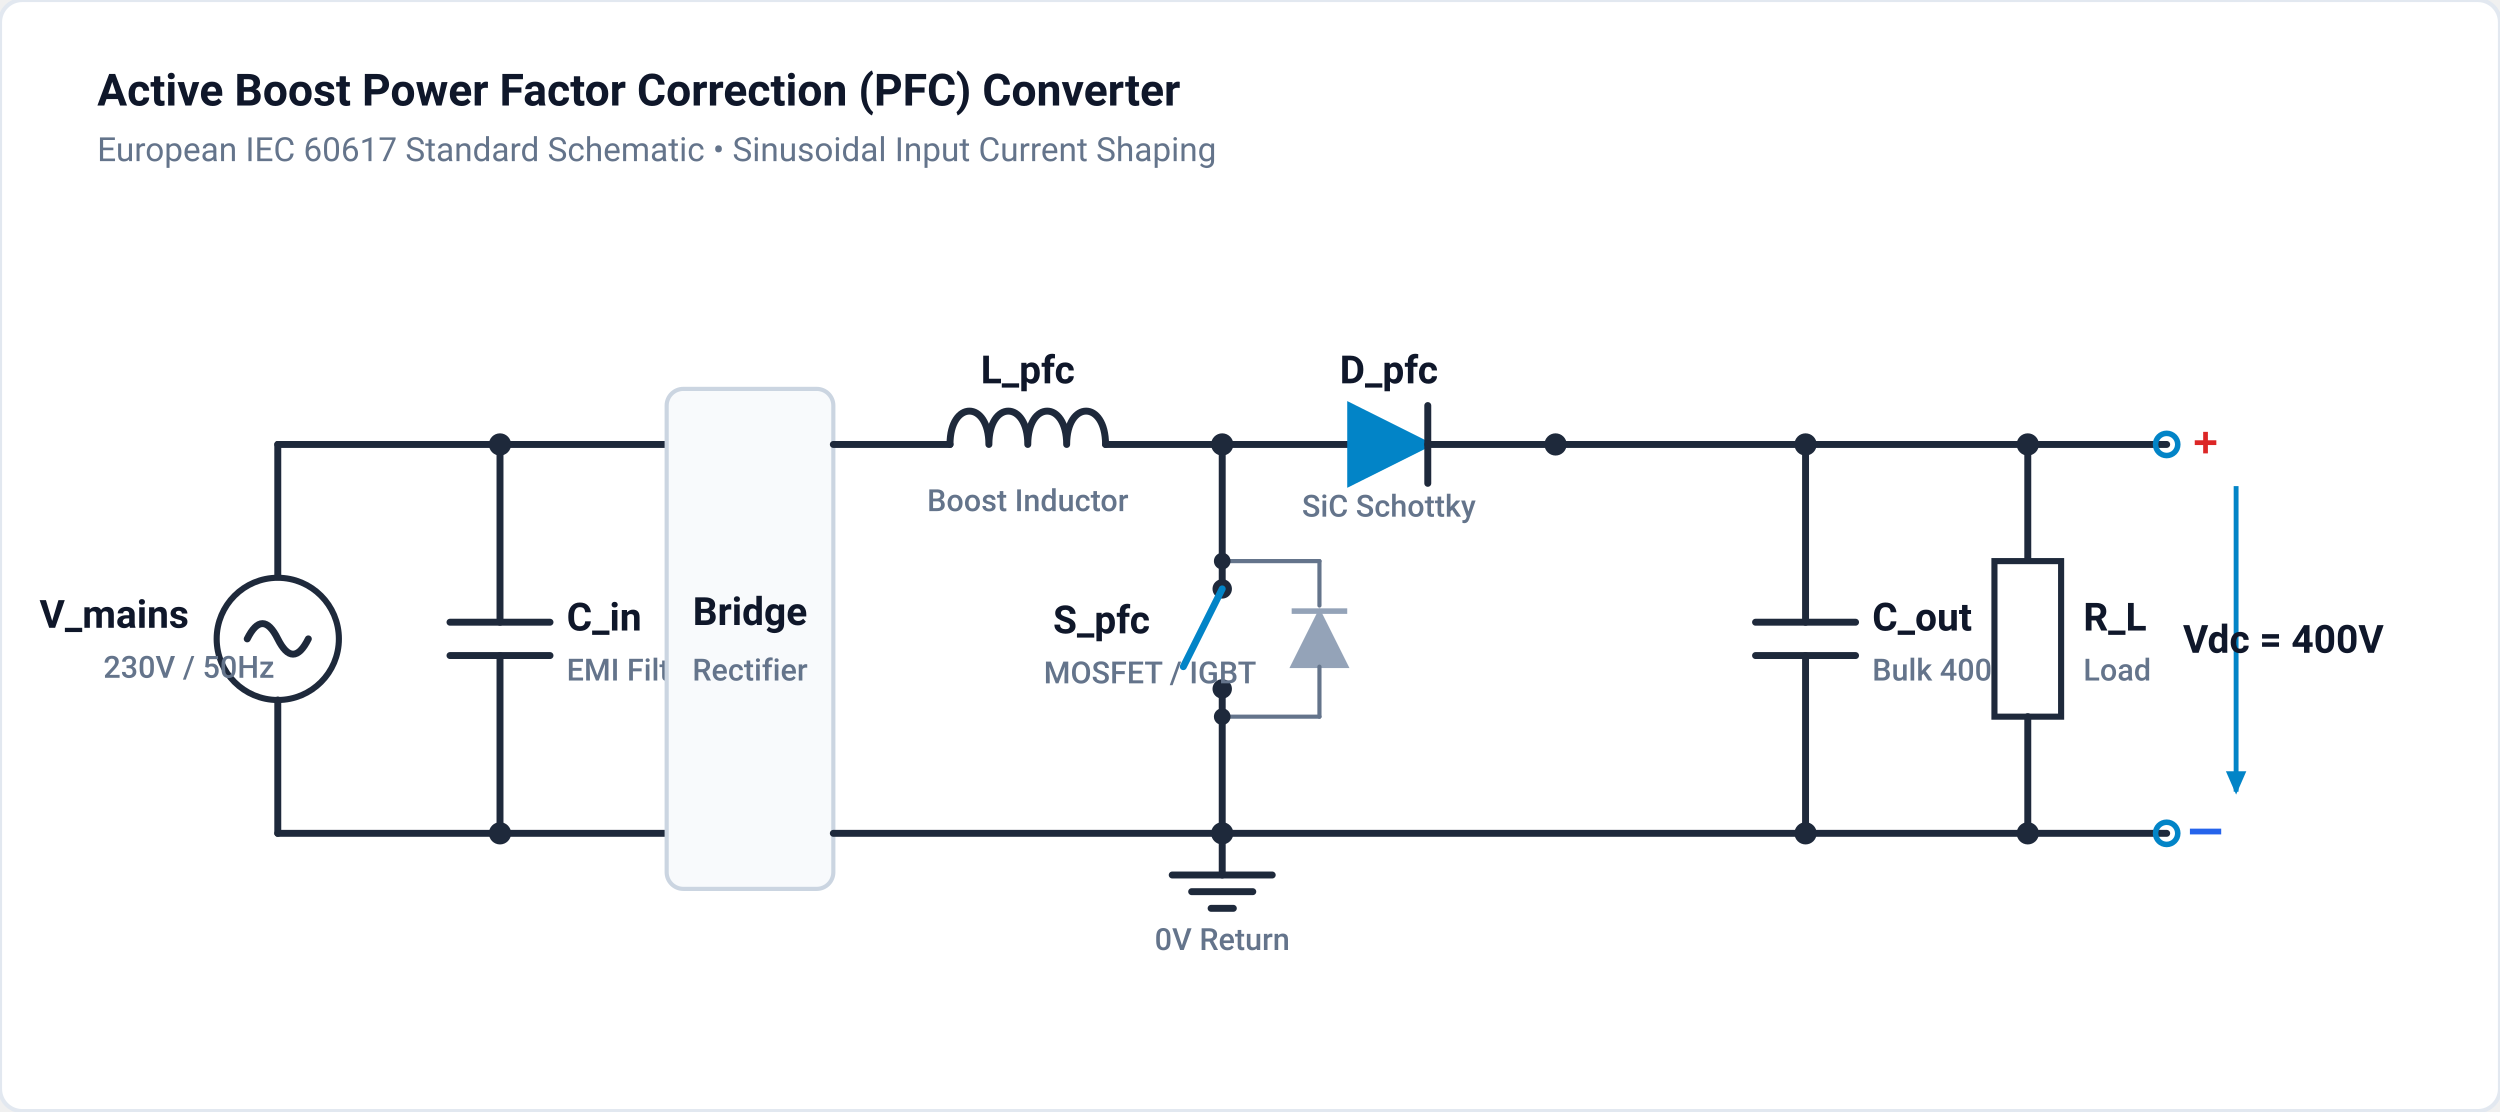
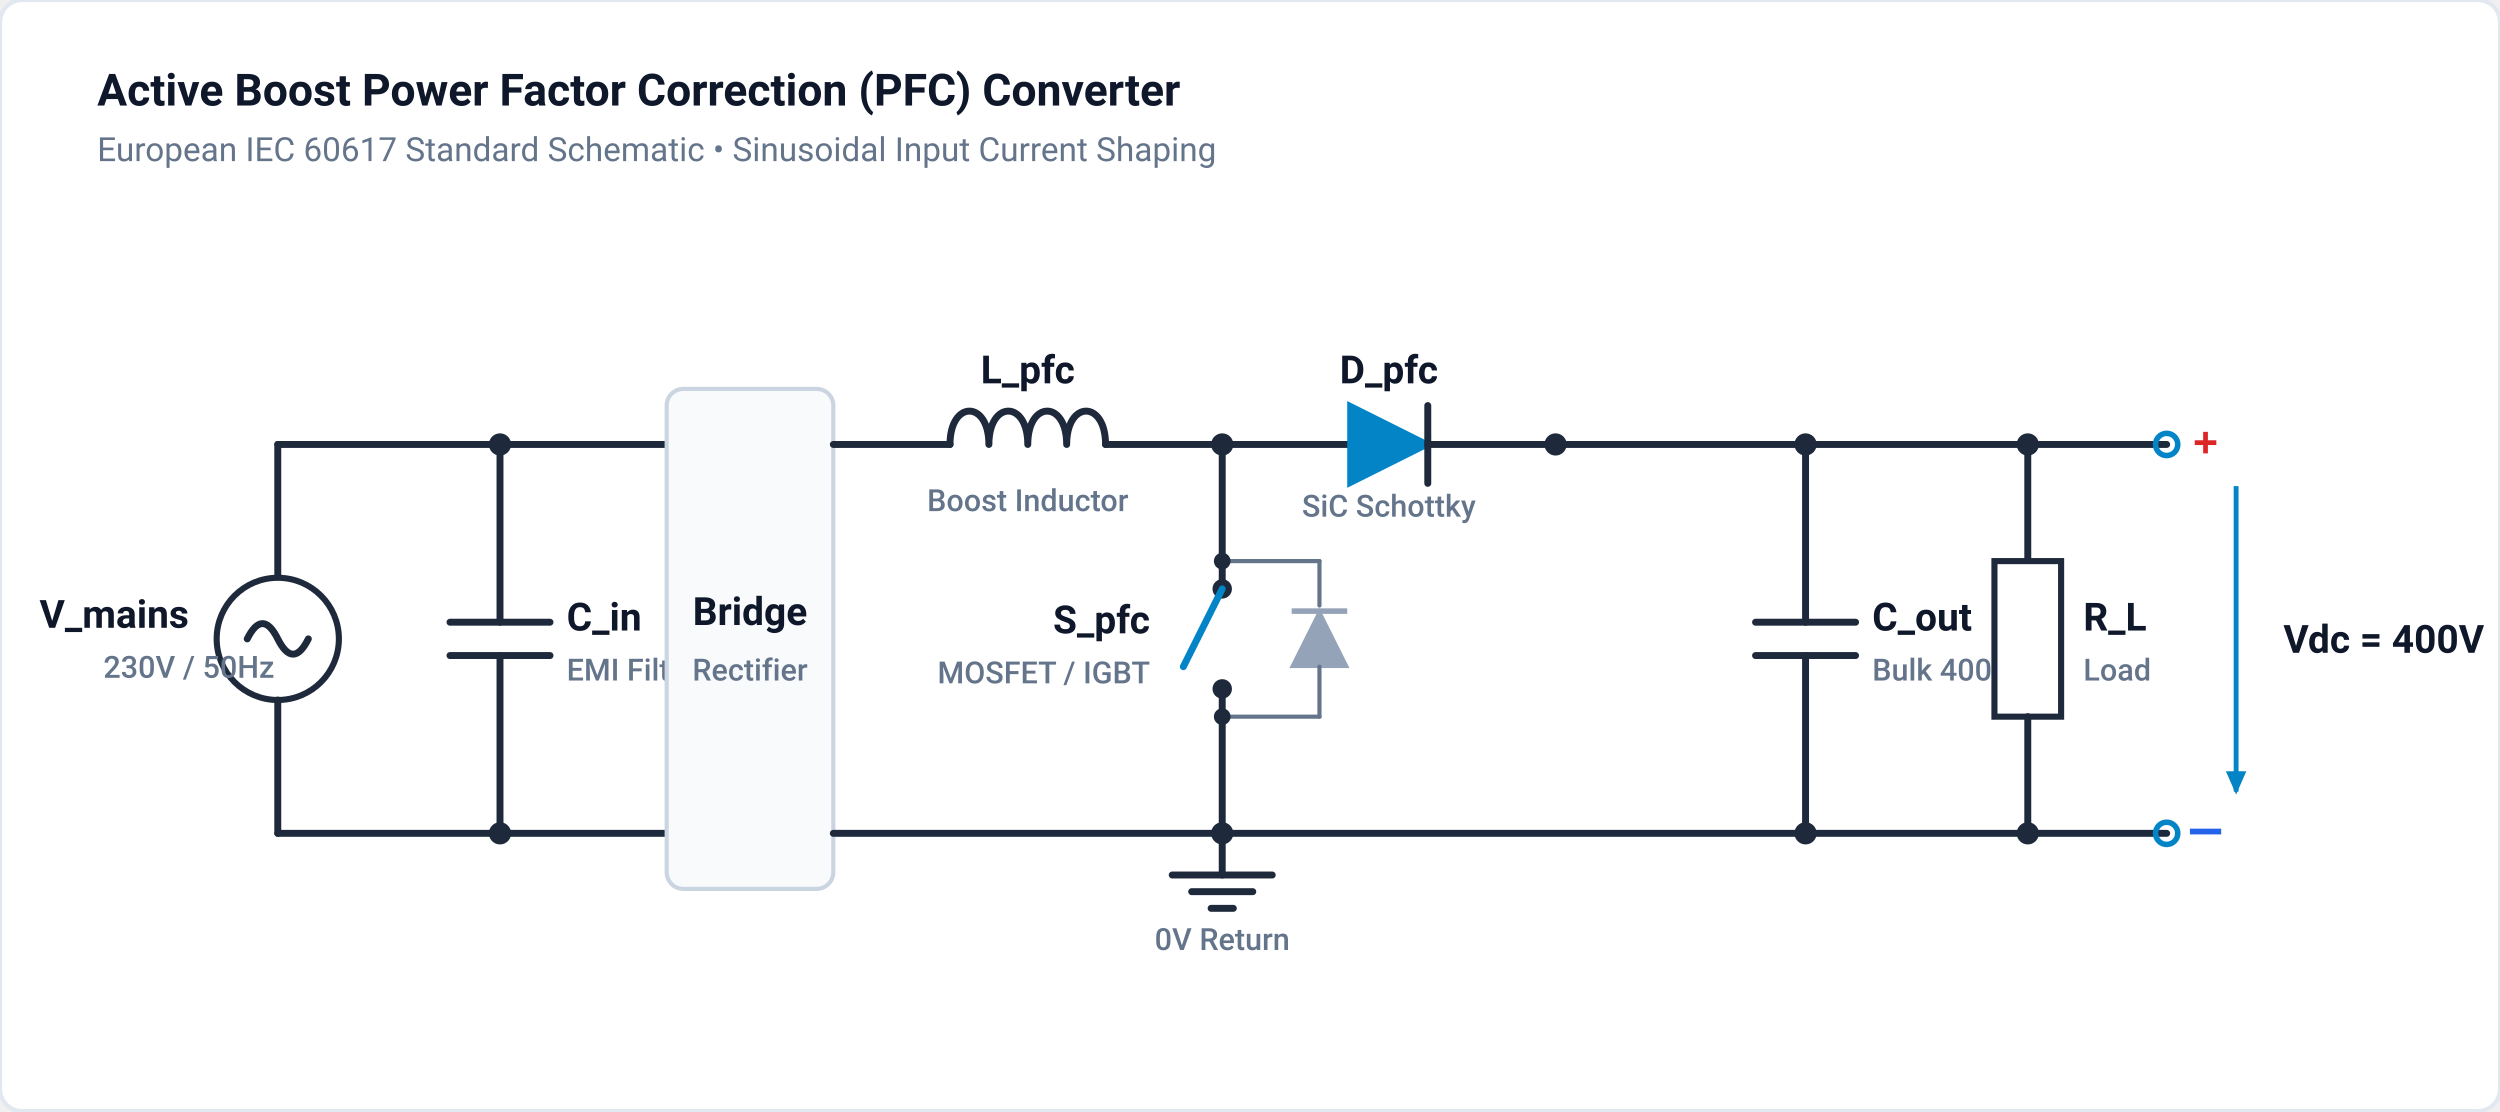
<svg xmlns="http://www.w3.org/2000/svg" viewBox="0 0 900 400" width="100%" height="100%">
  <defs>
    <style>
      .wire { stroke: #1e293b; stroke-width: 2.5; stroke-linecap: round; stroke-linejoin: round; fill: none; }
      .wire-thin { stroke: #64748b; stroke-width: 1.5; stroke-linecap: round; stroke-linejoin: round; fill: none; }
      .wire-dashed { stroke: #0284c7; stroke-width: 2; stroke-dasharray: 5,4; fill: none; }
      .wire-gnd { stroke: #1e293b; stroke-width: 2.5; stroke-linecap: round; }
      .junction { fill: #1e293b; }
      .label { font-family: -apple-system, BlinkMacSystemFont, "Segoe UI", Roboto, "Helvetica Neue", Arial, sans-serif; font-size: 14px; fill: #0f172a; font-weight: 600; text-anchor: middle; }
      .label-start { font-family: -apple-system, BlinkMacSystemFont, "Segoe UI", Roboto, "Helvetica Neue", Arial, sans-serif; font-size: 14px; fill: #0f172a; font-weight: 600; text-anchor: start; }
      .label-end { font-family: -apple-system, BlinkMacSystemFont, "Segoe UI", Roboto, "Helvetica Neue", Arial, sans-serif; font-size: 14px; fill: #0f172a; font-weight: 600; text-anchor: end; }
      .sublabel { font-family: -apple-system, BlinkMacSystemFont, "Segoe UI", Roboto, "Helvetica Neue", Arial, sans-serif; font-size: 11px; fill: #64748b; font-weight: 500; text-anchor: middle; }
      .sublabel-start { font-family: -apple-system, BlinkMacSystemFont, "Segoe UI", Roboto, "Helvetica Neue", Arial, sans-serif; font-size: 11px; fill: #64748b; font-weight: 500; text-anchor: start; }
+       .sublabel-end { font-family: -apple-system, BlinkMacSystemFont, "Segoe UI", Roboto, "Helvetica Neue", Arial, sans-serif; font-size: 11px; fill: #64748b; font-weight: 500; text-anchor: end; }
      .title { font-family: -apple-system, BlinkMacSystemFont, "Segoe UI", Roboto, "Helvetica Neue", Arial, sans-serif; font-size: 16px; fill: #0f172a; font-weight: 700; }
      .subtitle { font-family: -apple-system, BlinkMacSystemFont, "Segoe UI", Roboto, "Helvetica Neue", Arial, sans-serif; font-size: 12px; fill: #64748b; font-weight: 400; }
      .comp-body { fill: #ffffff; stroke: #1e293b; stroke-width: 2.2; }
      .comp-diode { fill: #0284c7; stroke: #0284c7; stroke-width: 2; }
      .comp-sw { stroke: #0284c7; stroke-width: 2.5; stroke-linecap: round; fill: none; }
      .arrow { fill: #0284c7; stroke: none; }
      .measure-arrow { stroke: #0284c7; stroke-width: 1.75; fill: none; }
      .tag-pos { fill: #dc2626; font-family: sans-serif; font-size: 16px; font-weight: bold; text-anchor: middle; }
+       .tag-pos-start { fill: #dc2626; font-family: sans-serif; font-size: 15px; font-weight: bold; text-anchor: start; }
+       .tag-pos-end { fill: #dc2626; font-family: sans-serif; font-size: 15px; font-weight: bold; text-anchor: end; }
      .tag-neg { fill: #2563eb; font-family: sans-serif; font-size: 18px; font-weight: bold; text-anchor: middle; }
-       .tag-pos-start { fill: #dc2626; font-family: sans-serif; font-size: 15px; font-weight: bold; text-anchor: start; }
      .tag-neg-start { fill: #2563eb; font-family: sans-serif; font-size: 15px; font-weight: bold; text-anchor: start; }
+       .tag-neg-end { fill: #2563eb; font-family: sans-serif; font-size: 15px; font-weight: bold; text-anchor: end; }
      .card { fill: #ffffff; stroke: #e2e8f0; stroke-width: 1.5; rx: 8px; }
      .block { fill: #f8fafc; stroke: #cbd5e1; stroke-width: 1.5; rx: 6px; }
      .block-accent { fill: #f0f9ff; stroke: #0284c7; stroke-width: 1.5; rx: 6px; }
      .leg-box { fill: #f8fafc; stroke: #cbd5e1; stroke-width: 1.2; stroke-dasharray: 4,4; rx: 6px; }
    </style>
    <marker id="arr-blue" viewBox="0 0 10 10" refX="7" refY="5" markerWidth="6" markerHeight="6" orient="auto-start-reverse">
      <path d="M 0 1.5 L 8 5 L 0 8.5 z" fill="#0284c7" />
    </marker>
    <marker id="arr-green" viewBox="0 0 10 10" refX="7" refY="5" markerWidth="6" markerHeight="6" orient="auto-start-reverse">
      <path d="M 0 1.5 L 8 5 L 0 8.5 z" fill="#16a34a" />
    </marker>
  </defs>
  <rect width="100%" height="100%" class="card" />
  <text x="35" y="38" class="title">Active Boost Power Factor Correction (PFC) Converter</text>
  <text x="35" y="58" class="subtitle">European IEC 60617 Standard Schematic • Sinusoidal Input Current Shaping</text>
  <line x1="100" y1="160" x2="100" y2="208" class="wire" />
  <circle cx="100" cy="230" r="22" class="comp-body" />
  <line x1="100" y1="252" x2="100" y2="300" class="wire" />
  <path d="M 89 230 Q 94.5 219 100 230 Q 105.5 241 111 230" class="wire" />
  <text x="68" y="226" class="label-end">V_mains</text>
  <text x="68" y="244" class="sublabel" text-anchor="end">230V / 50Hz</text>
  <line x1="100" y1="160" x2="180" y2="160" class="wire" />
  <line x1="100" y1="300" x2="180" y2="300" class="wire" />
  <circle cx="180" cy="160" r="4" class="junction" />
  <circle cx="180" cy="300" r="4" class="junction" />
  <line x1="180" y1="160" x2="180" y2="224" class="wire" />
  <line x1="162" y1="224" x2="198" y2="224" class="wire" stroke-width="3" />
  <line x1="162" y1="236" x2="198" y2="236" class="wire" stroke-width="3" />
  <line x1="180" y1="236" x2="180" y2="300" class="wire" />
  <text x="204" y="227" class="label-start">C_in</text>
  <text x="204" y="245" class="sublabel-start">EMI Filter</text>
  <line x1="180" y1="160" x2="240" y2="160" class="wire" />
  <line x1="180" y1="300" x2="240" y2="300" class="wire" />
  <rect x="240" y="140" width="60" height="180" class="block" />
  <text x="270" y="225" class="label">Bridge</text>
  <text x="270" y="245" class="sublabel">Rectifier</text>
  <line x1="300" y1="300" x2="780" y2="300" class="wire" />
  <line x1="300" y1="160" x2="342" y2="160" class="wire" />
  <path d="M 342 160 C 342 144, 356 144, 356 160              C 356 144, 370 144, 370 160              C 370 144, 384 144, 384 160              C 384 144, 398 144, 398 160" class="wire" stroke-width="2.5" />
  <line x1="398" y1="160" x2="440" y2="160" class="wire" />
  <text x="370" y="138" class="label">L_pfc</text>
  <text x="370" y="184" class="sublabel">Boost Inductor</text>
  <circle cx="440" cy="160" r="4" class="junction" />
  <line x1="440" y1="160" x2="440" y2="212" class="wire" />
  <circle cx="440" cy="212" r="3.5" class="junction" />
  <line x1="440" y1="212" x2="426" y2="240" class="comp-sw" />
  <circle cx="440" cy="248" r="3.5" class="junction" />
  <line x1="440" y1="248" x2="440" y2="300" class="wire" />
  <text x="414" y="228" class="label-end">S_pfc</text>
-   <text x="414" y="246" class="sublabel" text-anchor="end">MOSFET / IGBT</text>
+   <text x="414" y="246" class="sublabel-end">MOSFET / IGBT</text>
  <line x1="440" y1="202" x2="475" y2="202" class="wire-thin" />
  <line x1="475" y1="202" x2="475" y2="218" class="wire-thin" />
  <polygon points="465,240 475,220 485,240" fill="#94a3b8" stroke="#94a3b8" />
  <line x1="465" y1="220" x2="485" y2="220" stroke="#94a3b8" stroke-width="2" />
  <line x1="475" y1="240" x2="475" y2="258" class="wire-thin" />
  <line x1="475" y1="258" x2="440" y2="258" class="wire-thin" />
  <circle cx="440" cy="202" r="3" class="junction" />
  <circle cx="440" cy="258" r="3" class="junction" />
  <circle cx="440" cy="300" r="4" class="junction" />
  <line x1="440" y1="160" x2="486" y2="160" class="wire" />
  <polygon points="486,146 514,160 486,174" class="comp-diode" />
  <line x1="514" y1="146" x2="514" y2="174" class="wire" stroke-width="2.5" stroke="#0284c7" />
  <line x1="514" y1="160" x2="560" y2="160" class="wire" />
  <text x="500" y="138" class="label">D_pfc</text>
  <text x="500" y="186" class="sublabel">SiC Schottky</text>
  <circle cx="560" cy="160" r="4" class="junction" />
  <line x1="560" y1="160" x2="650" y2="160" class="wire" />
  <circle cx="650" cy="160" r="4" class="junction" />
  <line x1="650" y1="160" x2="650" y2="224" class="wire" />
  <line x1="632" y1="224" x2="668" y2="224" class="wire" stroke-width="3" />
  <line x1="632" y1="236" x2="668" y2="236" class="wire" stroke-width="3" />
  <line x1="650" y1="236" x2="650" y2="300" class="wire" />
  <text x="674" y="227" class="label-start">C_out</text>
  <text x="674" y="245" class="sublabel-start">Bulk 400V</text>
  <circle cx="650" cy="300" r="4" class="junction" />
  <line x1="650" y1="160" x2="730" y2="160" class="wire" />
  <circle cx="730" cy="160" r="4" class="junction" />
  <line x1="730" y1="160" x2="730" y2="202" class="wire" />
  <rect x="718" y="202" width="24" height="56" class="comp-body" />
  <line x1="730" y1="258" x2="730" y2="300" class="wire" />
  <text x="750" y="227" class="label-start">R_L</text>
  <text x="750" y="245" class="sublabel-start">Load</text>
  <circle cx="730" cy="300" r="4" class="junction" />
  <line x1="730" y1="160" x2="780" y2="160" class="wire" />
  <circle cx="780" cy="160" r="4" fill="none" stroke="#0284c7" stroke-width="2" />
  <circle cx="780" cy="300" r="4" fill="none" stroke="#0284c7" stroke-width="2" />
  <text x="794" y="165" class="tag-pos">+</text>
  <text x="794" y="305" class="tag-neg">−</text>
  <line x1="805" y1="175" x2="805" y2="285" class="measure-arrow" marker-end="url(#arr-blue)" />
-   <text x="822" y="235" class="label" fill="#0284c7">Vdc = 400V</text>
+   <text x="822" y="235" class="label-start" fill="#0284c7">Vdc = 400V</text>
  <line x1="440" y1="300" x2="440" y2="315" class="wire" />
  <line x1="422" y1="315" x2="458" y2="315" class="wire-gnd" />
  <line x1="429" y1="321" x2="451" y2="321" class="wire-gnd" />
  <line x1="436" y1="327" x2="444" y2="327" class="wire-gnd" />
  <text x="440" y="342" class="sublabel">0V Return</text>
</svg>
